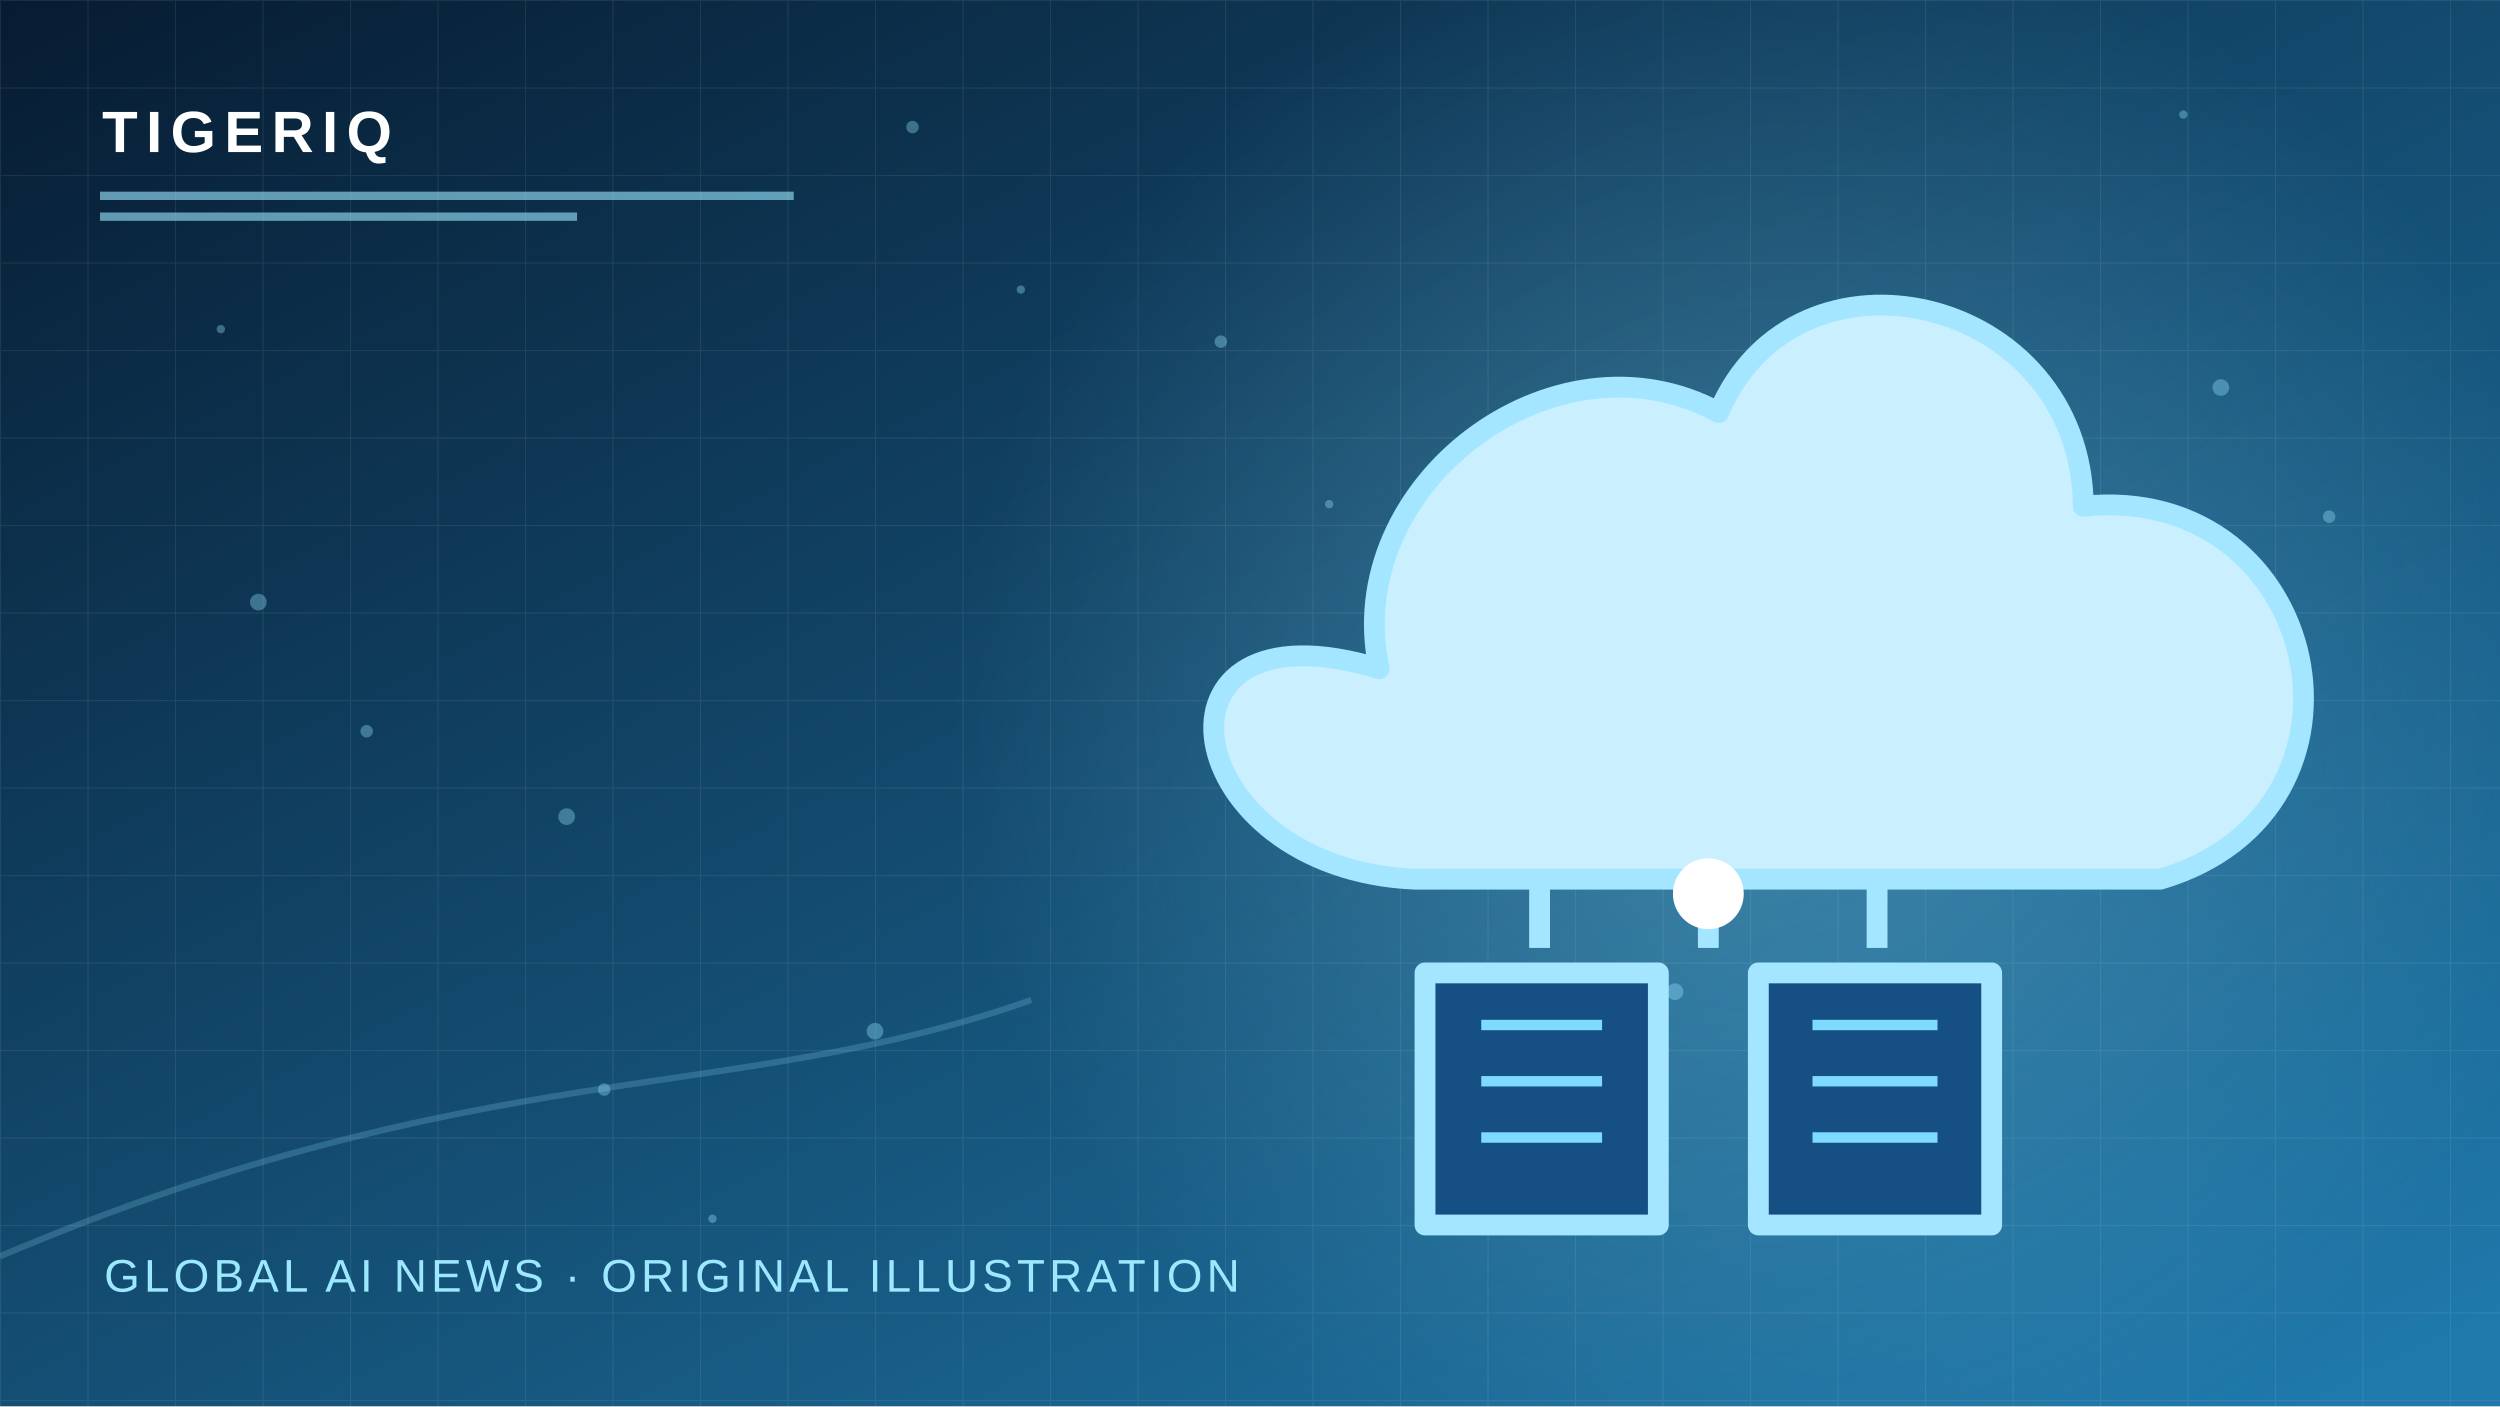
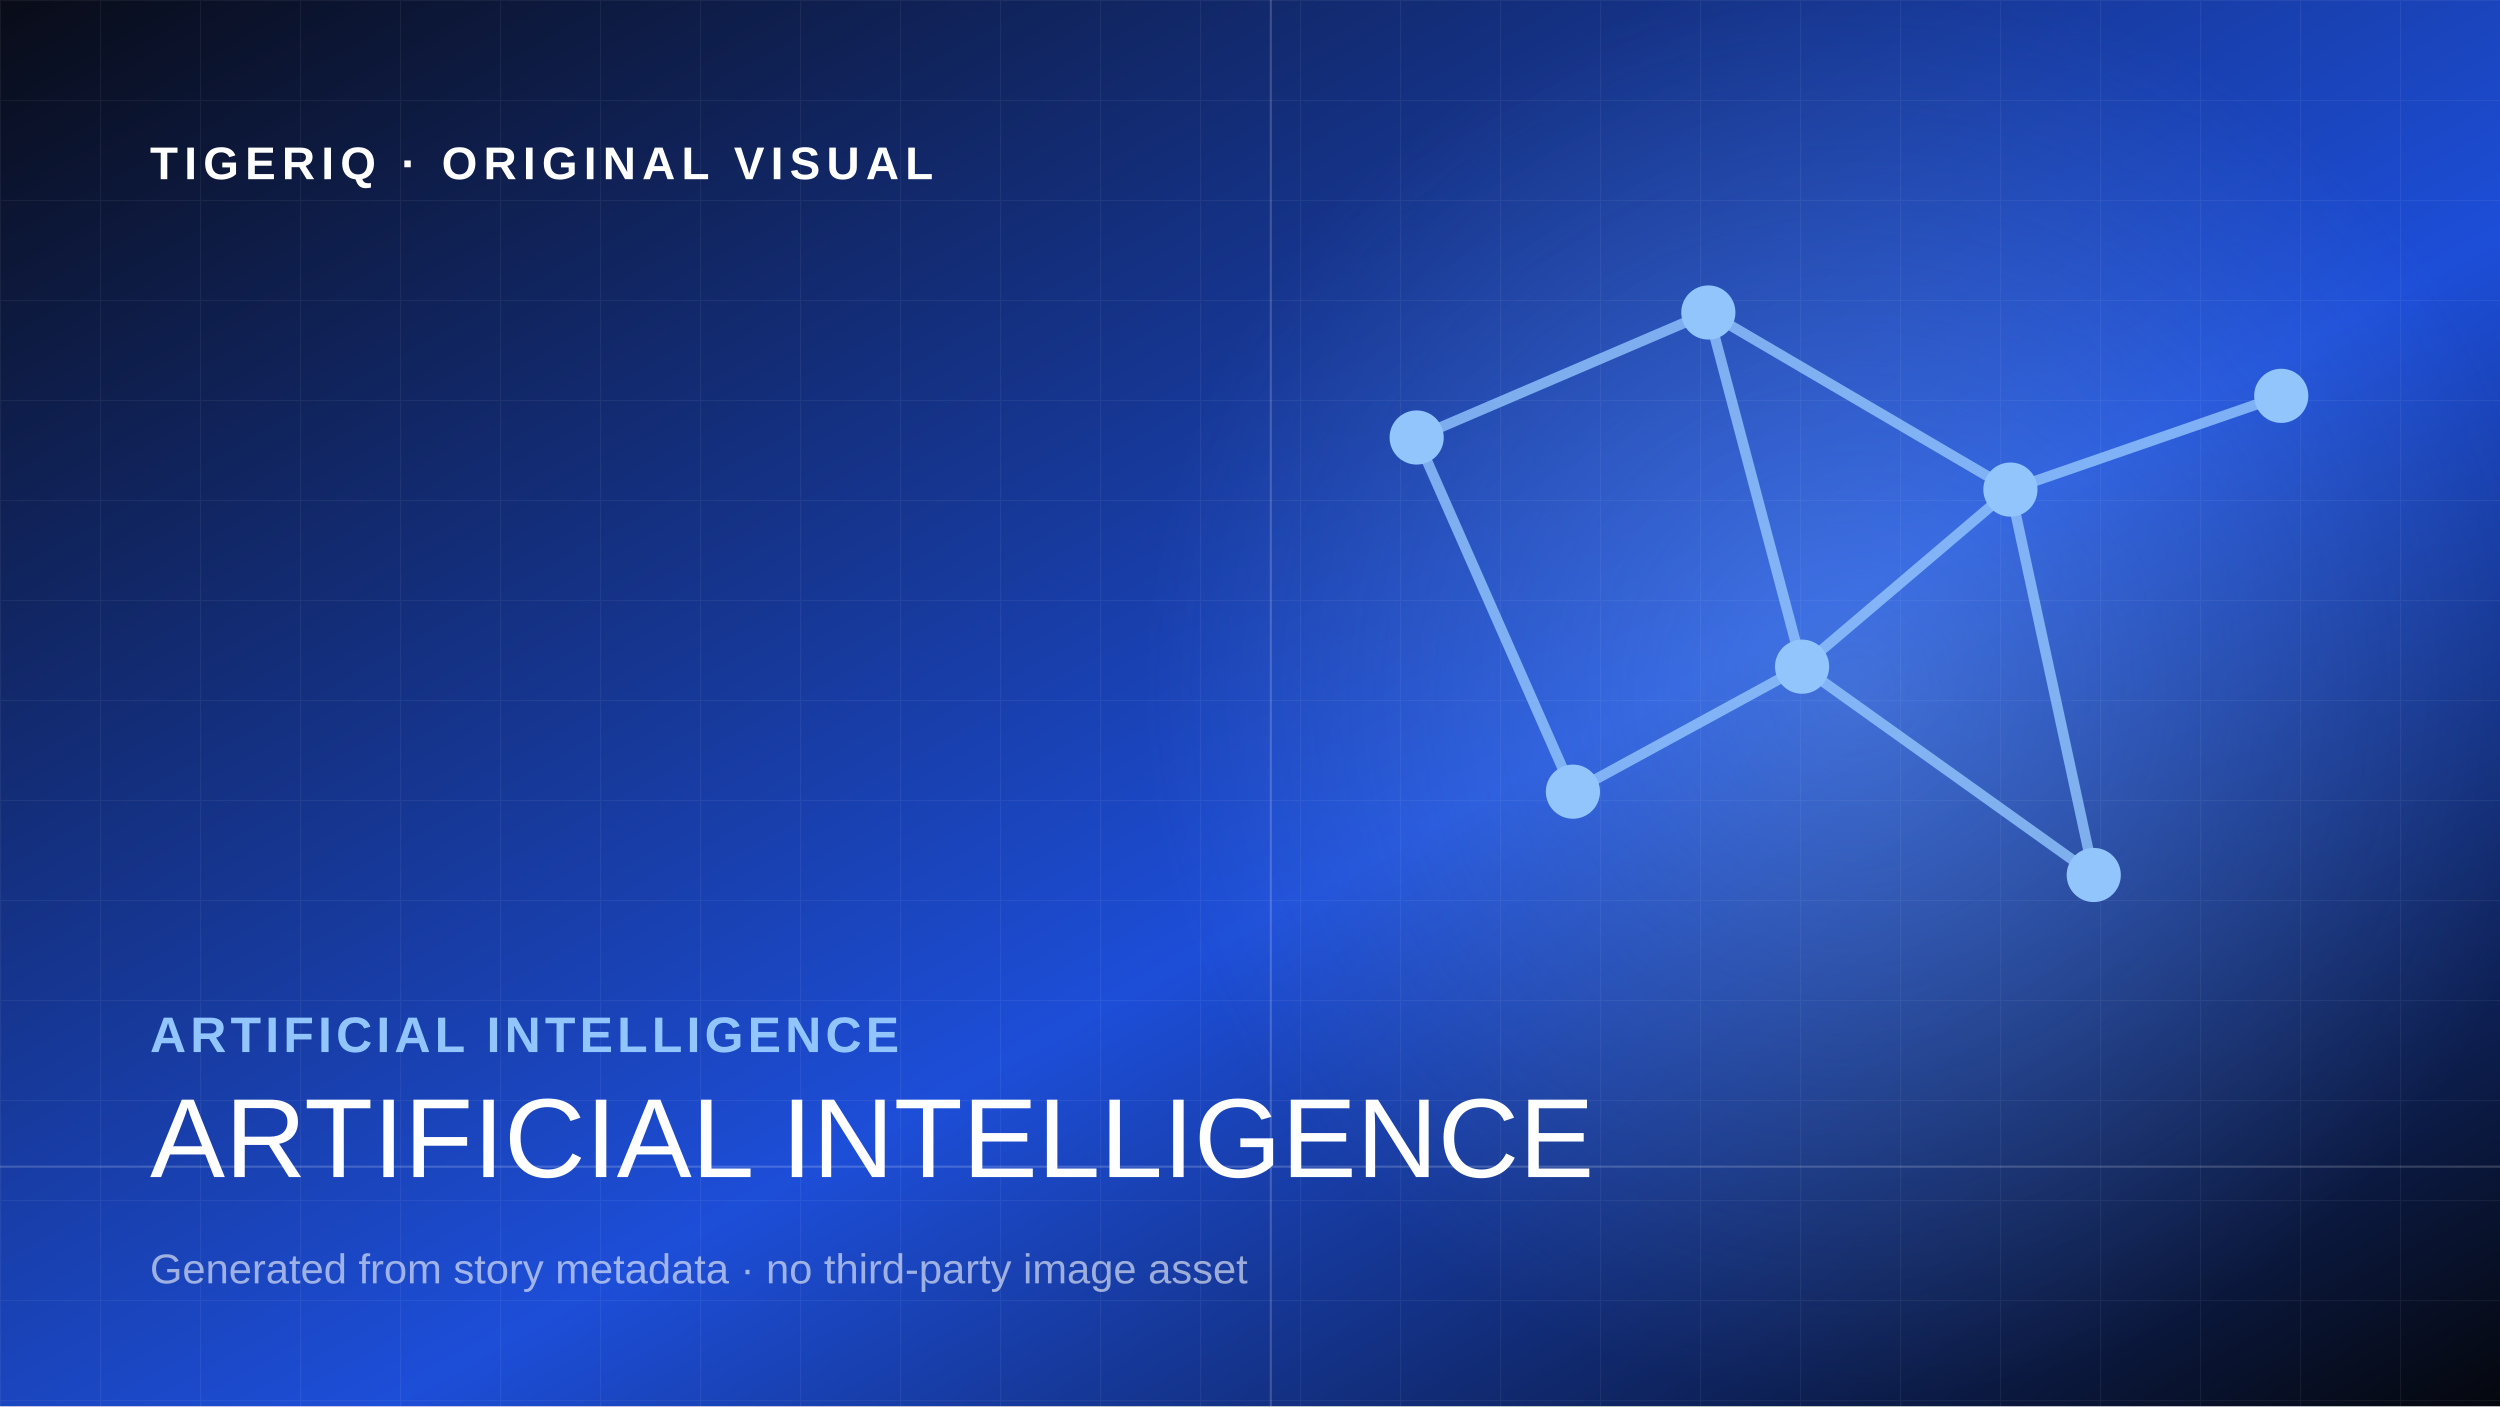
- <svg xmlns="http://www.w3.org/2000/svg" width="1200" height="675" viewBox="0 0 1200 675" role="img" aria-labelledby="title desc" data-topic="cloud">
+ <svg xmlns="http://www.w3.org/2000/svg" width="1200" height="675" viewBox="0 0 1200 675" role="img" aria-label="ARTIFICIAL INTELLIGENCE">
  <defs>
-     <linearGradient id="b" x2=".93" y2="1">
-       <stop stop-color="#071c32" />
-       <stop offset="1" stop-color="#1f79ab" />
+     <linearGradient id="bg" x1="0" y1="0" x2="1" y2="1">
+       <stop stop-color="#090c18" />
+       <stop offset=".58" stop-color="#1d4ed8" />
+       <stop offset="1" stop-color="#05070d" />
    </linearGradient>
-     <radialGradient id="h">
-       <stop stop-color="#9ce8ff" stop-opacity=".3" />
-       <stop offset="1" stop-color="#9ce8ff" stop-opacity="0" />
+     <radialGradient id="glow">
+       <stop stop-color="#93c5fd" stop-opacity=".32" />
+       <stop offset="1" stop-color="#93c5fd" stop-opacity="0" />
    </radialGradient>
-     <pattern id="g" width="42" height="42" patternUnits="userSpaceOnUse">
-       <path d="M42 0H0V42" stroke="#fff" stroke-opacity=".08" fill="none" />
+     <pattern id="grid" width="48" height="48" patternUnits="userSpaceOnUse">
+       <path d="M48 0H0v48" fill="none" stroke="#fff" stroke-opacity=".055" />
    </pattern>
  </defs>
-   <rect width="1200" height="675" fill="url(#b)" />
-   <rect width="1200" height="675" fill="url(#g)" />
-   <circle cx="850" cy="348" r="398" fill="url(#h)" />
-   <circle cx="342" cy="585" r="2" fill="#9ce8ff" opacity=".35" />
-   <circle cx="1118" cy="248" r="3" fill="#9ce8ff" opacity=".35" />
-   <circle cx="804" cy="476" r="4" fill="#9ce8ff" opacity=".35" />
-   <circle cx="490" cy="139" r="2" fill="#9ce8ff" opacity=".35" />
-   <circle cx="176" cy="351" r="3" fill="#9ce8ff" opacity=".35" />
-   <circle cx="952" cy="579" r="4" fill="#9ce8ff" opacity=".35" />
-   <circle cx="638" cy="242" r="2" fill="#9ce8ff" opacity=".35" />
-   <circle cx="290" cy="523" r="3" fill="#9ce8ff" opacity=".35" />
-   <circle cx="1066" cy="186" r="4" fill="#9ce8ff" opacity=".35" />
-   <circle cx="752" cy="398" r="2" fill="#9ce8ff" opacity=".35" />
-   <circle cx="438" cy="61" r="3" fill="#9ce8ff" opacity=".35" />
-   <circle cx="124" cy="289" r="4" fill="#9ce8ff" opacity=".35" />
-   <circle cx="900" cy="517" r="2" fill="#9ce8ff" opacity=".35" />
-   <circle cx="586" cy="164" r="3" fill="#9ce8ff" opacity=".35" />
-   <circle cx="272" cy="392" r="4" fill="#9ce8ff" opacity=".35" />
-   <circle cx="1048" cy="55" r="2" fill="#9ce8ff" opacity=".35" />
-   <circle cx="734" cy="283" r="3" fill="#9ce8ff" opacity=".35" />
-   <circle cx="420" cy="495" r="4" fill="#9ce8ff" opacity=".35" />
-   <circle cx="106" cy="158" r="2" fill="#9ce8ff" opacity=".35" />
-   <path d="M0 603c232-98 351-72 495-123" stroke="#9ce8ff" stroke-opacity=".2" stroke-width="3" fill="none" />
-   <g stroke="#a4e6ff" stroke-width="10" stroke-linejoin="round">
-     <path d="M662 321c-19-88 84-166 163-123 37-88 174-57 175 45 115-12 149 146 37 179H679c-115-5-135-137-17-101z" fill="#caefff" />
-     <path d="M684 467h112v121H684zM844 467h112v121H844z" fill="#164f83" />
-     <path d="M711 492h58m-58 27h58m-58 27h58M870 492h60m-60 27h60m-60 27h60" stroke="#7edaff" stroke-width="5" />
-     <path d="M820 424v31m-81 0v-31m162 31v-31" fill="none" />
+   <rect width="1200" height="675" fill="url(#bg)" />
+   <rect width="1200" height="675" fill="url(#grid)" />
+   <circle cx="890" cy="330" r="340" fill="url(#glow)" />
+   <g opacity=".18" stroke="#fff">
+     <path d="M0 560h1200" />
+     <path d="M610 0v675" />
  </g>
-   <circle cx="820" cy="429" r="17" fill="#fff" />
-   <path d="M48 94h333M48 104h229" stroke="#9ce8ff" stroke-width="4" stroke-opacity=".6" />
-   <text x="49" y="73" font-family="Arial,sans-serif" font-size="28" letter-spacing="4" font-weight="bold" fill="#ffffff">TIGERIQ</text>
-   <text x="50" y="620" font-family="Arial,sans-serif" font-size="22" letter-spacing="2" fill="#9ce8ff">GLOBAL AI NEWS · ORIGINAL ILLUSTRATION</text>
+   <text x="72" y="86" fill="#fff" font-family="Arial, Helvetica, sans-serif" font-size="22" font-weight="700" letter-spacing="3">TIGERIQ · ORIGINAL VISUAL</text>
+   <text x="72" y="505" fill="#93c5fd" font-family="Arial, Helvetica, sans-serif" font-size="24" font-weight="700" letter-spacing="2">ARTIFICIAL INTELLIGENCE</text>
+   <text x="72" y="565" fill="#fff" font-family="Arial, Helvetica, sans-serif" font-size="54" font-weight="500">ARTIFICIAL INTELLIGENCE</text>
+   <text x="72" y="616" fill="#fff" opacity=".58" font-family="Arial, Helvetica, sans-serif" font-size="20">Generated from story metadata · no third-party image asset</text>
+   <g stroke="#93c5fd" stroke-width="5" fill="none" opacity=".8">
+     <path d="M680 210 820 150l145 85 130-45M820 150l45 170 100-85 40 185M680 210l75 170 110-60 140 100" />
+   </g>
+   <g fill="#93c5fd">
+     <circle cx="680" cy="210" r="13" />
+     <circle cx="820" cy="150" r="13" />
+     <circle cx="965" cy="235" r="13" />
+     <circle cx="1095" cy="190" r="13" />
+     <circle cx="755" cy="380" r="13" />
+     <circle cx="865" cy="320" r="13" />
+     <circle cx="1005" cy="420" r="13" />
+   </g>
</svg>
